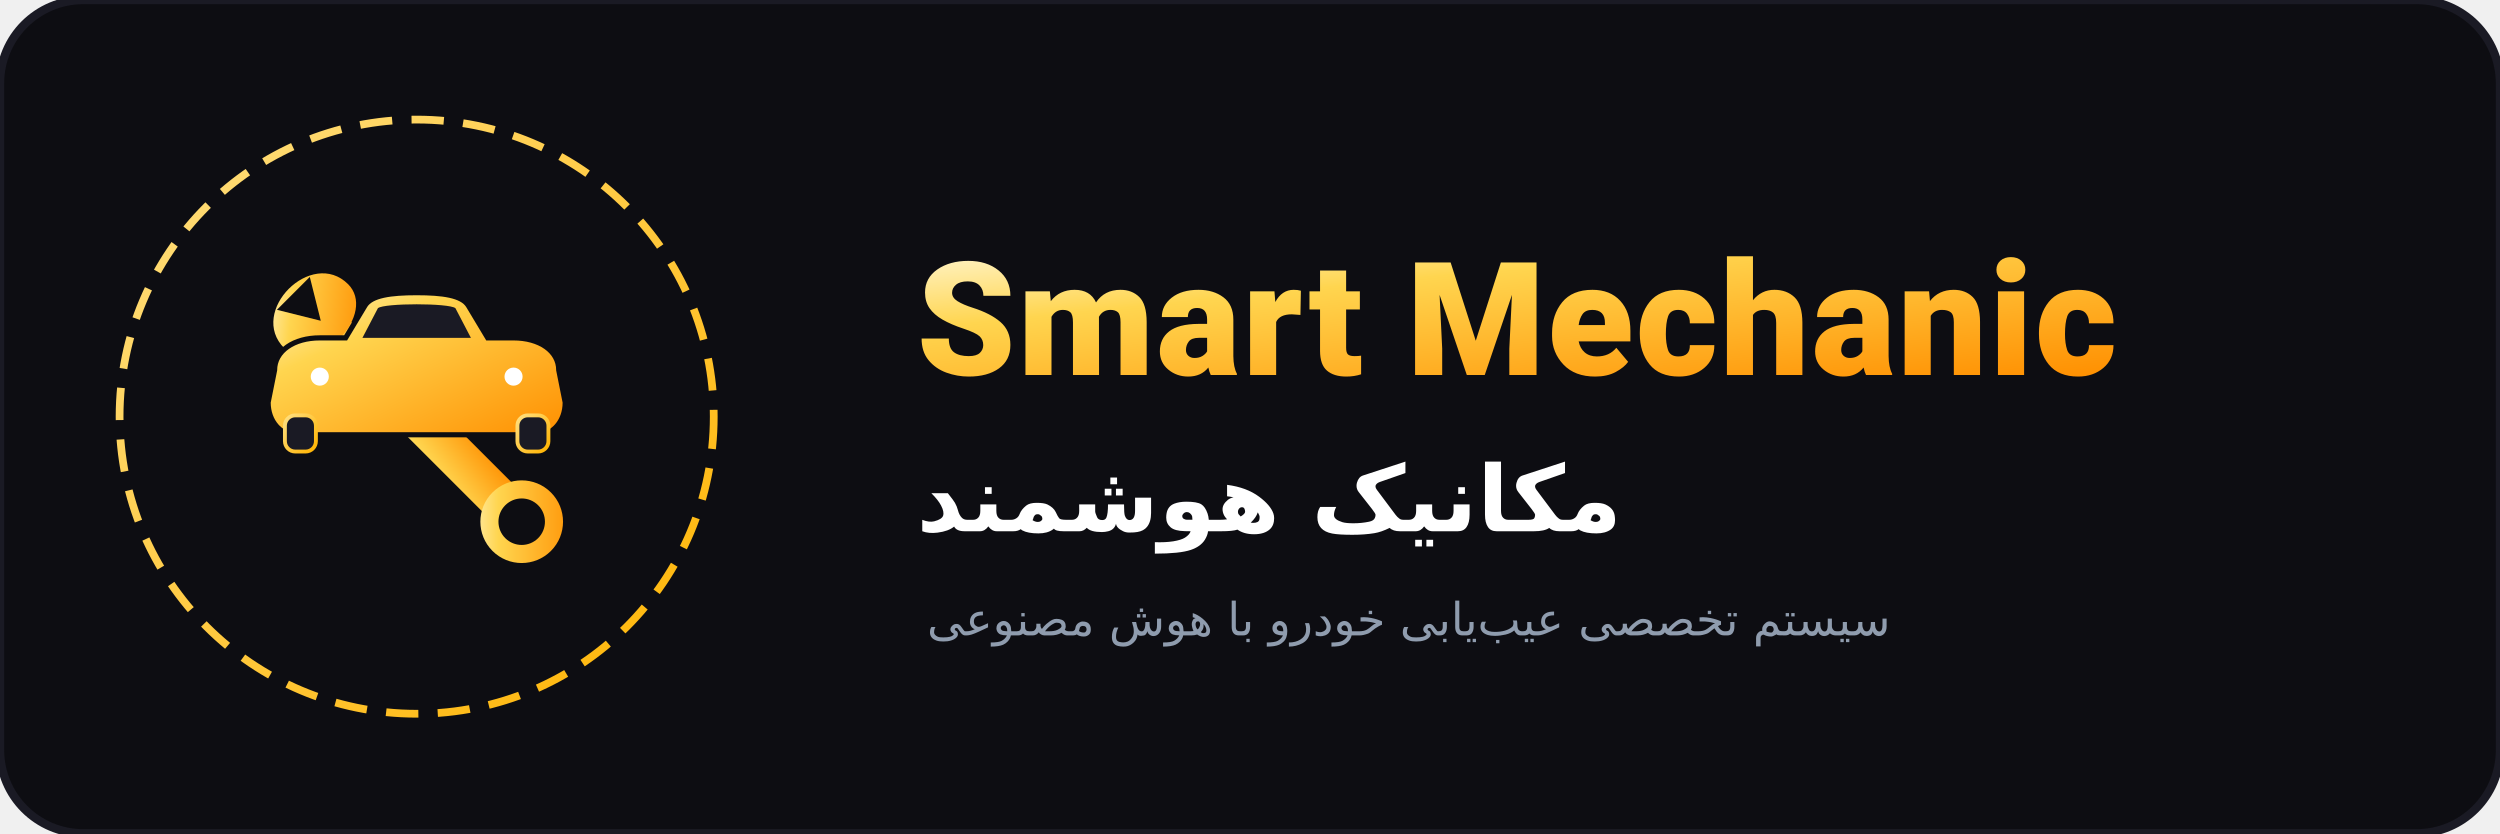
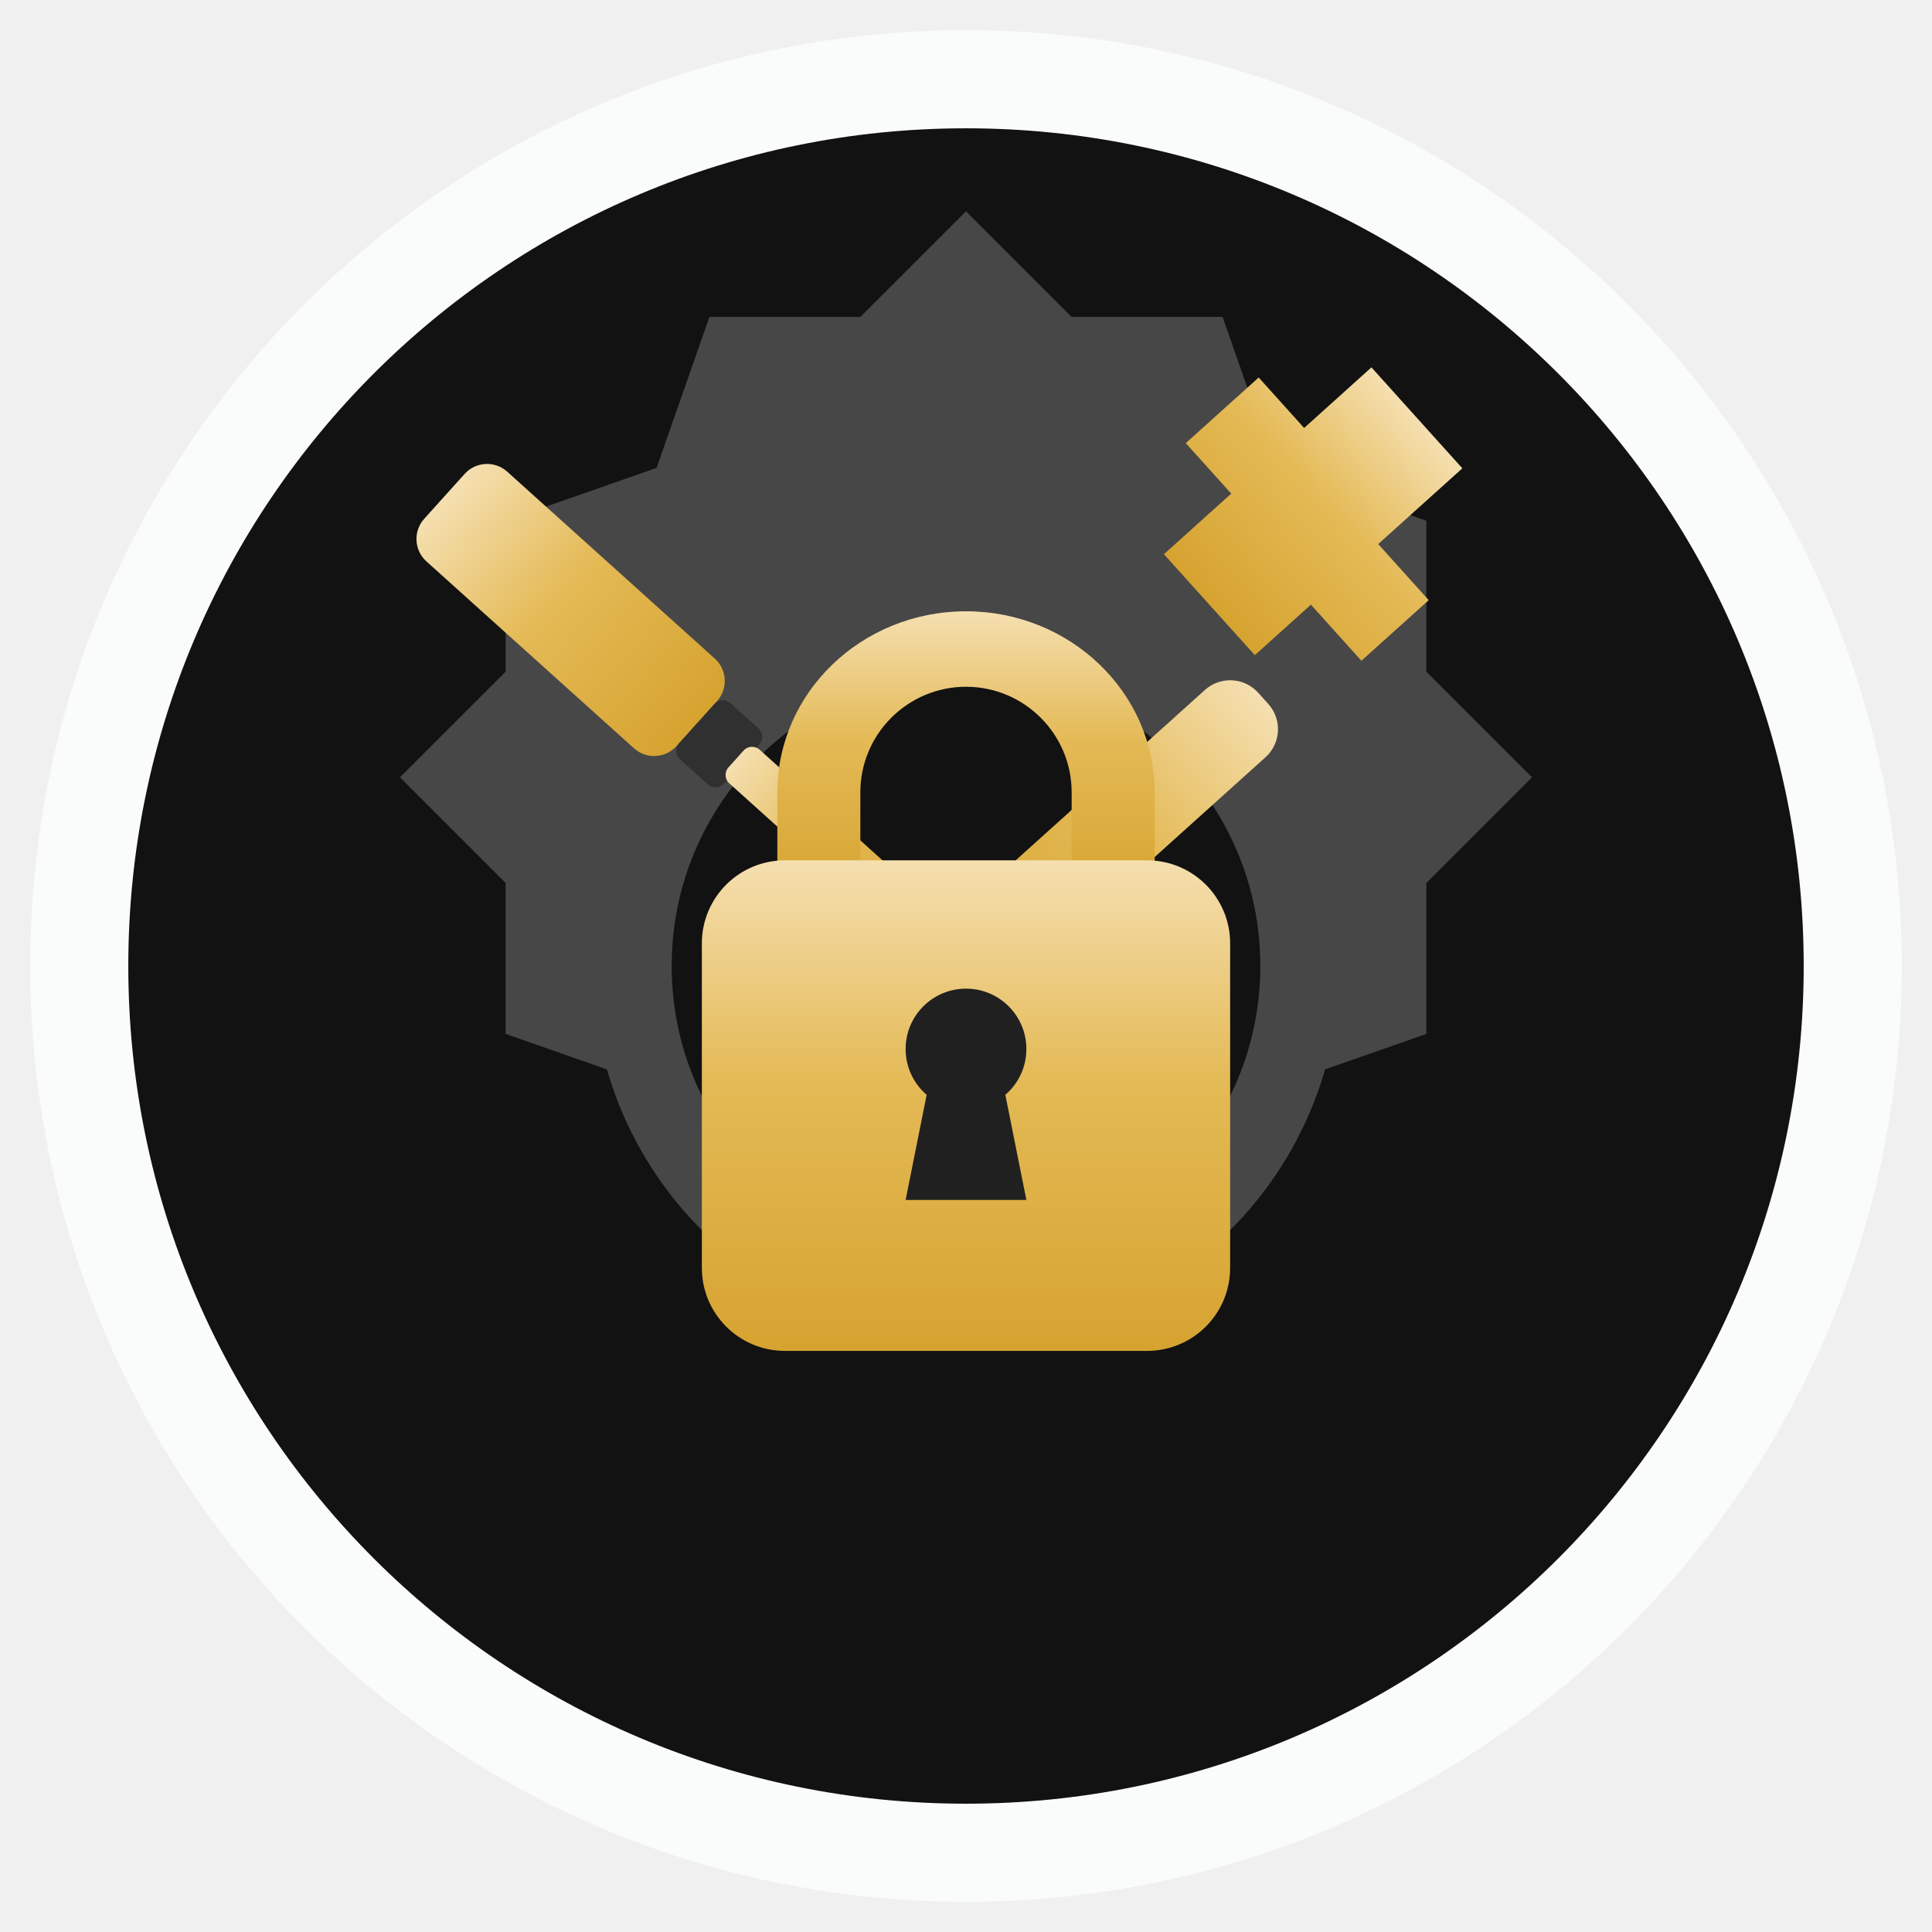
- <svg xmlns="http://www.w3.org/2000/svg" viewBox="0 0 1200 400" width="1200" height="400">
+ <svg xmlns="http://www.w3.org/2000/svg" viewBox="0 0 512 512" width="512" height="512">
  <defs>
-     <linearGradient id="goldCoreBan" x1="0%" y1="0%" x2="100%" y2="100%">
-       <stop offset="0%" stop-color="#FFF3C4" />
-       <stop offset="30%" stop-color="#FFD54F" />
-       <stop offset="100%" stop-color="#FF8F00" />
-     </linearGradient>
-     <linearGradient id="goldAccentBan" x1="0%" y1="0%" x2="100%" y2="100%">
-       <stop offset="0%" stop-color="#FFE082" />
-       <stop offset="100%" stop-color="#FFB300" />
+     <linearGradient id="gold" x1="0" y1="0" x2="0" y2="1">
+       <stop offset="0%" stop-color="#F5DFB0" />
+       <stop offset="45%" stop-color="#E4BA56" />
+       <stop offset="100%" stop-color="#D6A330" />
    </linearGradient>
  </defs>
-   <rect width="1200" height="400" rx="40" fill="#0D0D12" stroke="#1A1A24" stroke-width="4" />
-   <g transform="translate(200, 200) scale(0.62) translate(-256, -256)">
-     <circle cx="256" cy="256" r="230" fill="none" stroke="url(#goldAccentBan)" stroke-width="6" stroke-dasharray="25 15" />
-     <g transform="translate(256, 256) rotate(-45)">
-       <rect x="-16" y="-120" width="32" height="240" rx="16" fill="url(#goldCoreBan)" />
-       <path d="M -35 -110 C -35 -150, 35 -150, 35 -110 C 35 -95, 20 -85, 0 -85 C -20 -85, -35 -95, -35 -110 Z" fill="url(#goldCoreBan)" />
-       <path d="M -18 -135 L 18 -135 L 0 -105 Z" fill="#0D0D12" />
-       <circle cx="0" cy="115" r="32" fill="url(#goldCoreBan)" />
-       <circle cx="0" cy="115" r="18" fill="#0D0D12" />
-     </g>
-     <g transform="translate(256, 240)">
-       <path d="M -95 30 C -105 30, -115 20, -115 5 L -110 -20 C -110 -35, -95 -45, -75 -45 L -55 -45 L -40 -70 C -35 -78, -20 -80, 0 -80 C 20 -80, 35 -78, 40 -70 L 55 -45 L 75 -45 C 95 -45, 110 -35, 110 -20 L 115 5 C 115 20, 105 30, 95 30 Z" fill="url(#goldCoreBan)" stroke="#0D0D12" stroke-width="4" />
-       <path d="M -42 -45 L -30 -68 C -25 -72, 25 -72, 30 -68 L 42 -45 Z" fill="#1A1A24" />
-       <circle cx="-75" cy="-15" r="7" fill="#FFFFFF" />
-       <circle cx="75" cy="-15" r="7" fill="#FFFFFF" />
-       <rect x="-102" y="15" width="24" height="28" rx="8" fill="#1A1A24" stroke="url(#goldAccentBan)" stroke-width="3" />
-       <rect x="78" y="15" width="24" height="28" rx="8" fill="#1A1A24" stroke="url(#goldAccentBan)" stroke-width="3" />
-     </g>
+   <circle cx="256" cy="256" r="248" fill="#FAFBFB" />
+   <circle cx="256" cy="256" r="222" fill="#121212" />
+   <g fill="#484747">
+     <path d="M256 56 l28 28 h40 l14 40 40 14 v40 l28 28 -28 28 v40 l-40 14 -14 40 h-40 l-28 28 -28-28 h-40 l-14-40 -40-14 v-40 l-28-28 28-28 v-40 l40-14 14-40 h40 z" />
  </g>
-   <text x="440" y="180" font-family="system-ui, -apple-system, BlinkMacSystemFont, 'Segoe UI', Roboto, sans-serif" font-size="76" font-weight="900" fill="url(#goldCoreBan)" letter-spacing="1">Smart Mechanic</text>
-   <text x="440" y="255" font-family="'Vazirmatn', 'Tahoma', sans-serif" font-size="44" font-weight="bold" fill="#FFFFFF">مکانیک هوشمند</text>
-   <text x="445" y="305" font-family="'Vazirmatn', 'Tahoma', sans-serif" font-size="22" fill="#8F9CAE">سیستم تخصصی عیب‌یابی خودرو با هوش مصنوعی</text>
+   <circle cx="256" cy="256" r="78" fill="#121212" />
+   <circle cx="256" cy="256" r="92" fill="none" stroke="#484747" stroke-width="14" />
+   <g transform="translate(256,256) rotate(-48) translate(-256,-256)">
+     <rect x="240" y="70" width="32" height="90" rx="8" fill="url(#gold)" />
+     <rect x="246" y="160" width="20" height="16" rx="3" fill="#303030" />
+     <rect x="250" y="174" width="12" height="70" rx="3" fill="url(#gold)" />
+   </g>
+   <g transform="translate(256,256) rotate(48) translate(-256,-256)">
+     <rect x="244" y="150" width="24" height="110" rx="10" fill="url(#gold)" />
+     <path d="M210 70 h36 v30 h20 v24 h-20 v20 h-36 v-24 h-18 v-26 h18 z" fill="url(#gold)" />
+   </g>
+   <path d="M206 210 a50 48 0 0 1 100 0 v28 h-22 v-28 a28 28 0 0 0 -56 0 v28 h-22 z" fill="url(#gold)" />
+   <rect x="186" y="228" width="140" height="130" rx="22" fill="url(#gold)" />
+   <circle cx="256" cy="278" r="16" fill="#202020" />
+   <path d="M248 278 l16 0 8 40 h-32 z" fill="#202020" />
</svg>
